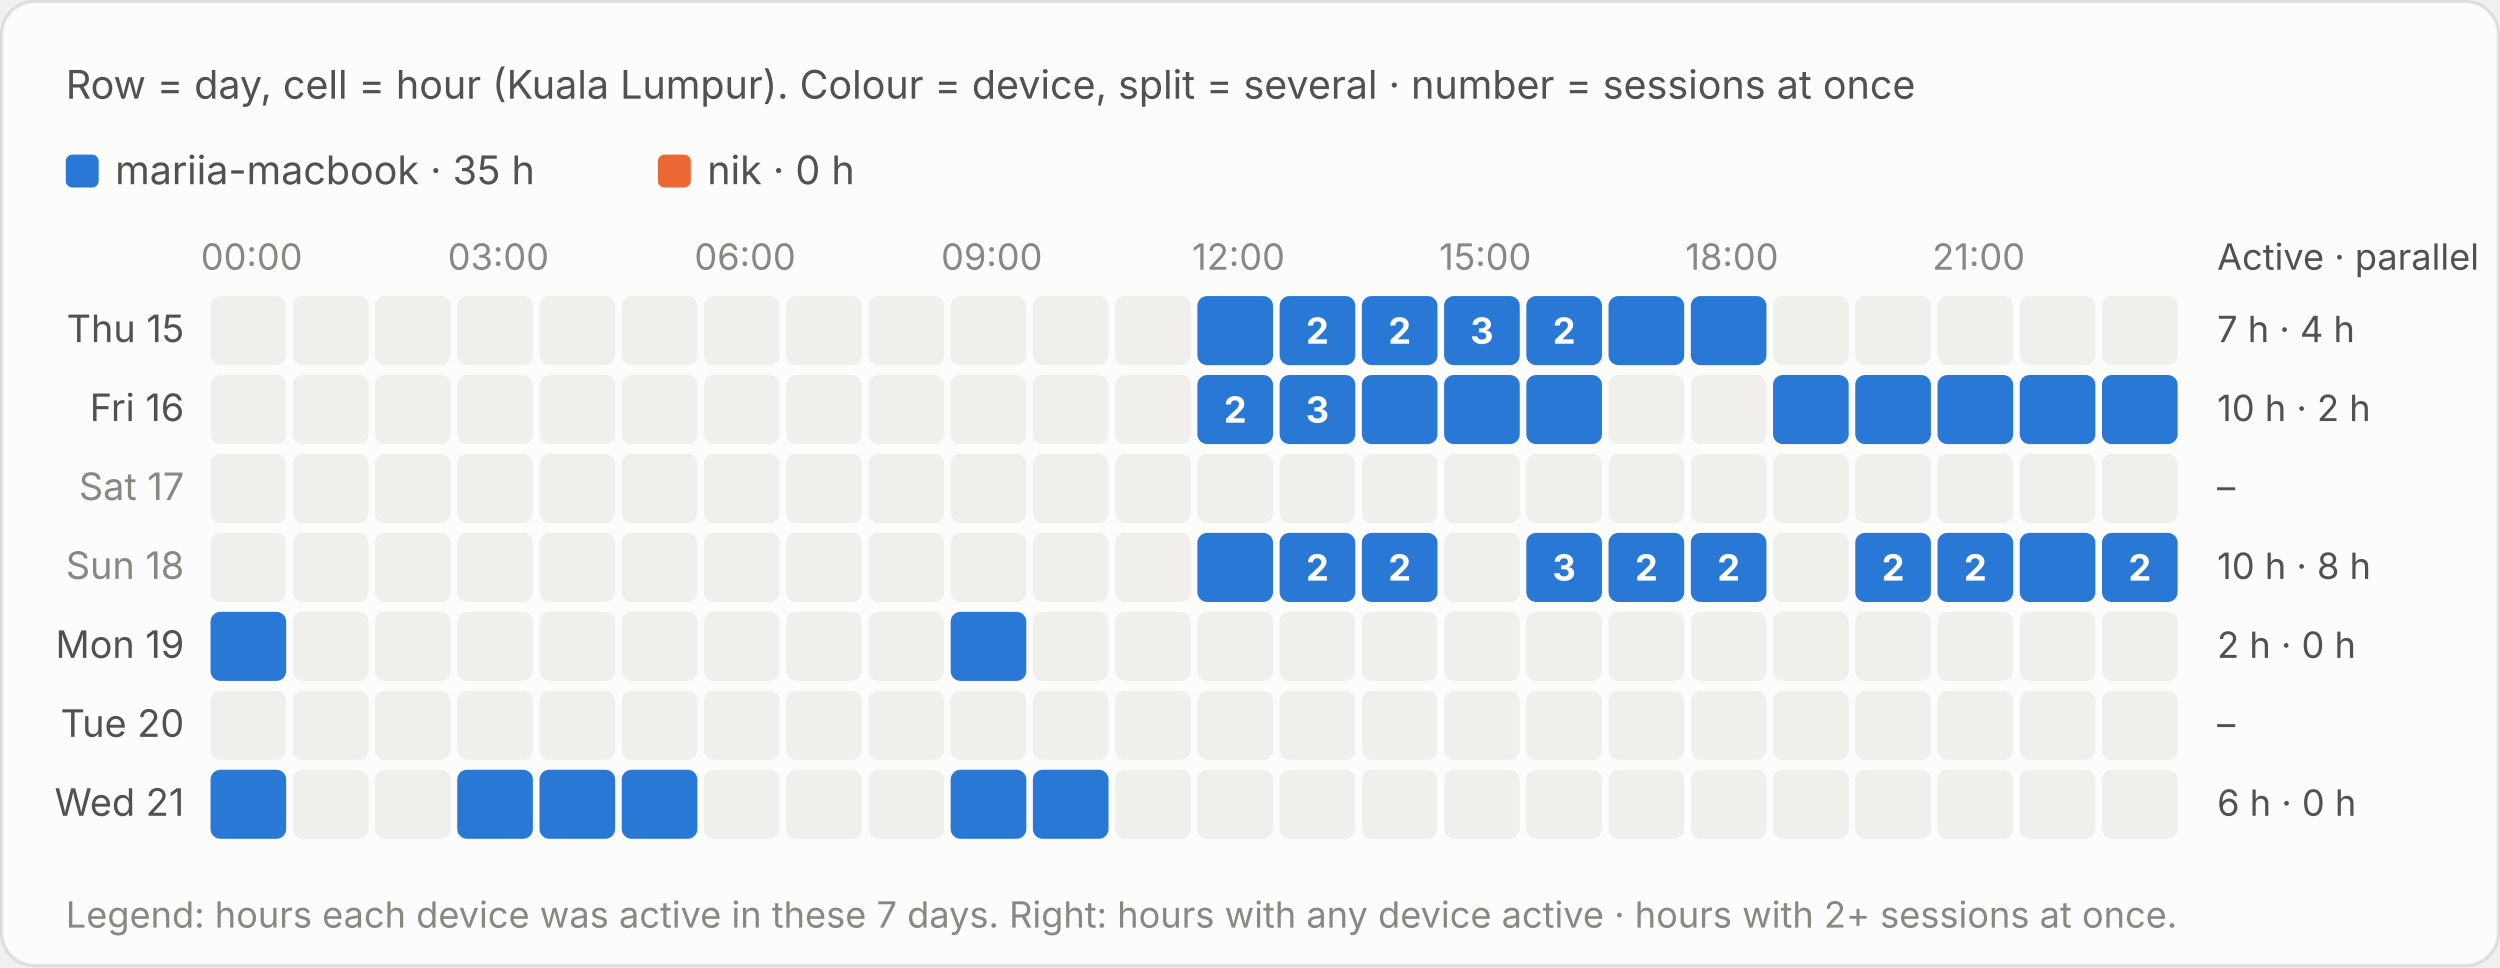
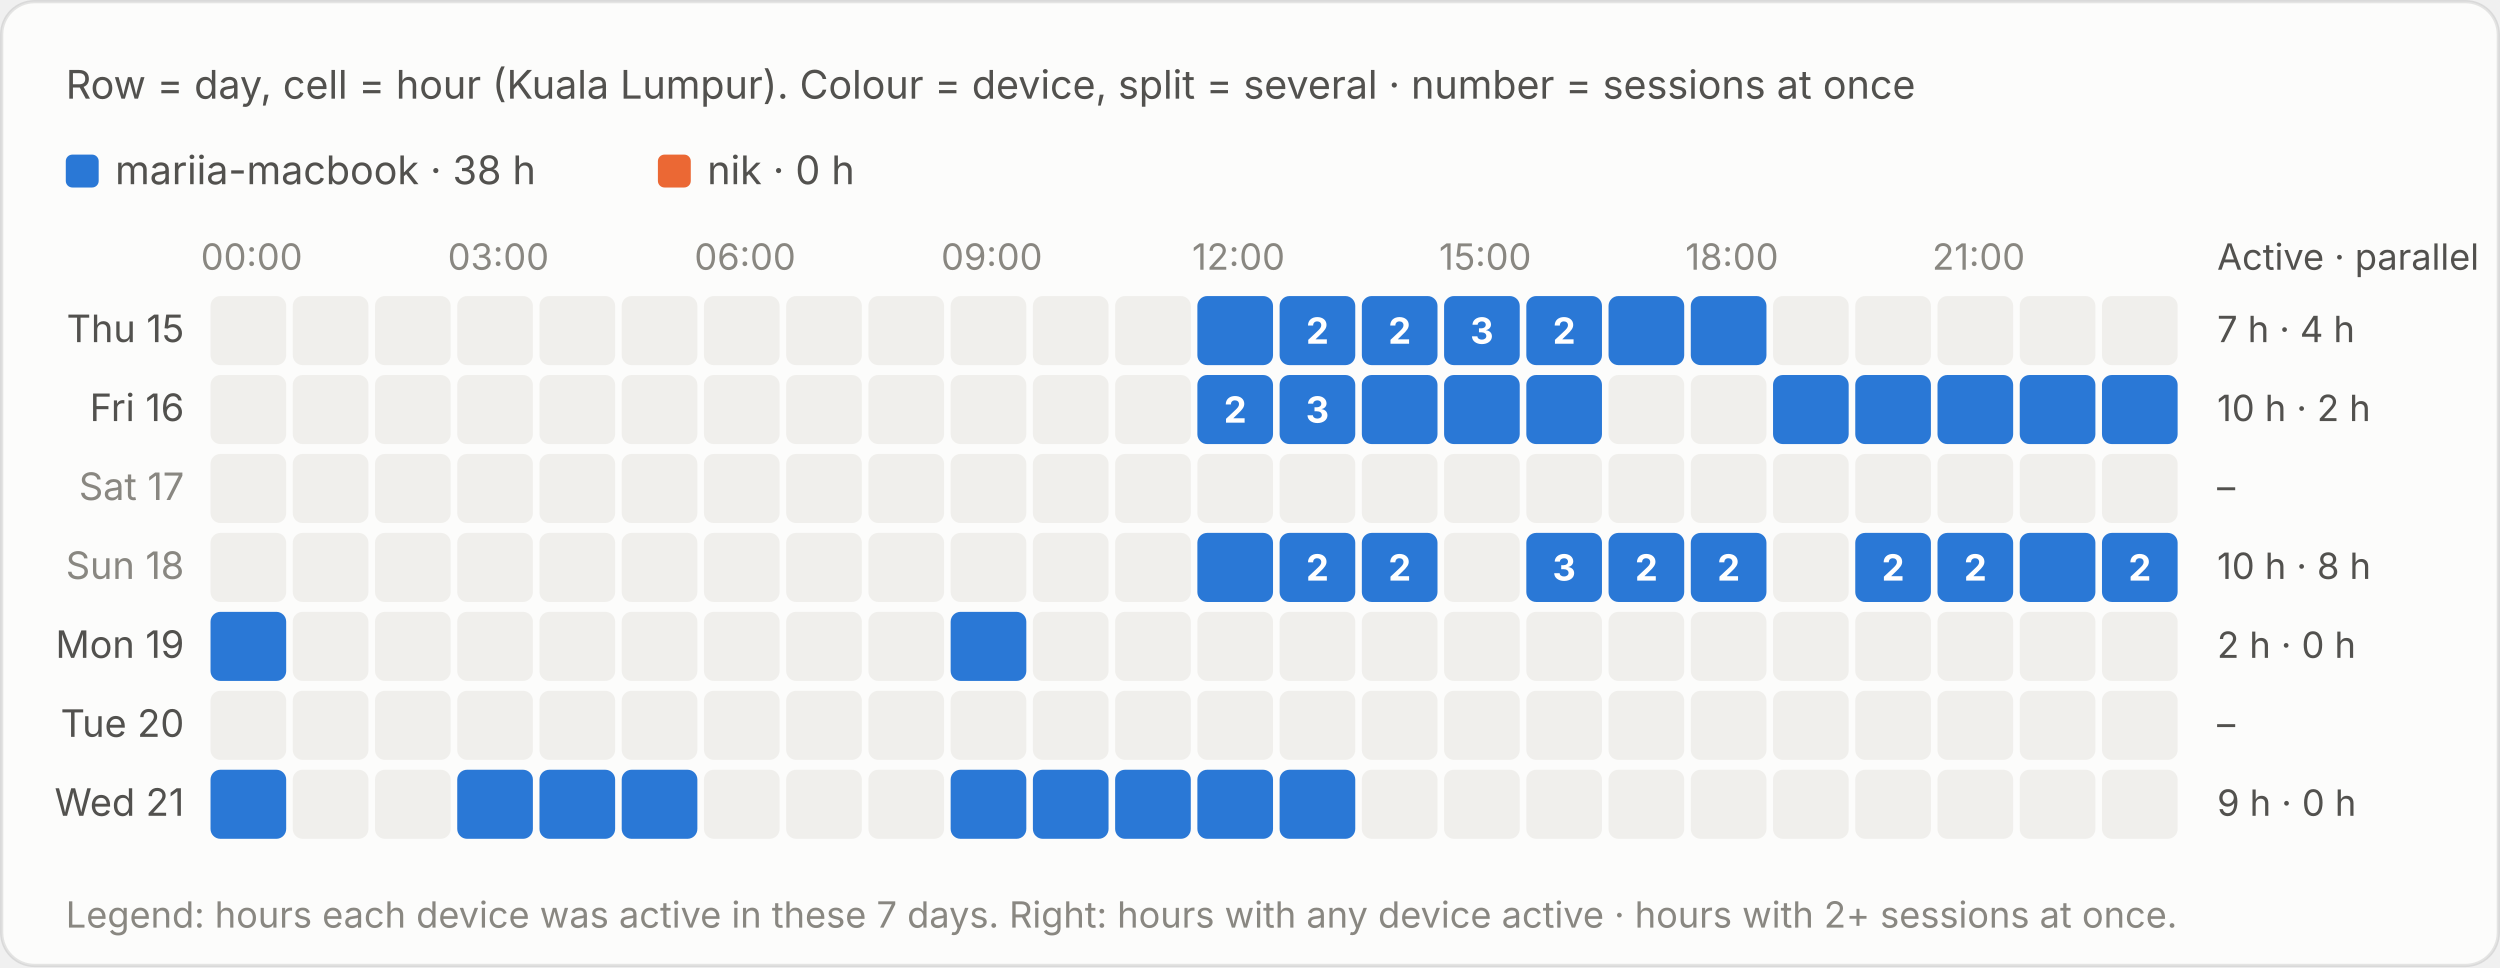
<svg xmlns="http://www.w3.org/2000/svg" viewBox="0 0 760 294" width="760" height="294" role="img" aria-label="Row = day, cell = hour (Kuala Lumpur). Colour = device, split = several · number = sessions at once">
  <style>text{font-family:system-ui,-apple-system,"Segoe UI",sans-serif;font-variant-numeric:tabular-nums}.bg{fill:#fcfcfb;stroke:rgba(11,11,11,.10)}.tp{fill:#0b0b0b}.ts{fill:#52514e}.tm{fill:#898781}.grid{stroke:#e1e0d9;stroke-width:1}.base{stroke:#c3c2b7;stroke-width:1}.so{fill:#b5b3ad}.lo{stroke:#b5b3ad}.qe{fill:#f0efec}.ring{stroke:#fcfcfb}.area{fill-opacity:.1}.s0{fill:#2a78d6}.l0{stroke:#2a78d6}.s1{fill:#eb6834}.l1{stroke:#eb6834}.s2{fill:#1baf7a}.l2{stroke:#1baf7a}.s3{fill:#eda100}.l3{stroke:#eda100}.s4{fill:#e87ba4}.l4{stroke:#e87ba4}.s5{fill:#008300}.l5{stroke:#008300}.s6{fill:#4a3aa7}.l6{stroke:#4a3aa7}.s7{fill:#e34948}.l7{stroke:#e34948}.q0{fill:#cde2fb}.q1{fill:#9ec5f4}.q2{fill:#6da7ec}.q3{fill:#3987e5}.q4{fill:#256abf}.q5{fill:#184f95}.q6{fill:#0d366b}.r0{fill:#f8d4d4}.r1{fill:#ec8f8f}.r2{fill:#c42f2f}.a0{fill:#fbe3e3}.a1{fill:#f5b8b8}.a2{fill:#ec8f8f}.a3{fill:#d65252}.a4{fill:#a82525}.tq0{fill:#0b0b0b}.tq1{fill:#0b0b0b}.tq2{fill:#0b0b0b}.tq3{fill:#ffffff}.tq4{fill:#ffffff}.tq5{fill:#ffffff}.tq6{fill:#ffffff}.tr0{fill:#0b0b0b}.tr1{fill:#0b0b0b}.tr2{fill:#ffffff}.ta0{fill:#0b0b0b}.ta1{fill:#0b0b0b}.ta2{fill:#0b0b0b}.ta3{fill:#ffffff}.ta4{fill:#ffffff}.tw{fill:#ffffff}@media (prefers-color-scheme:dark){.bg{fill:#1a1a19;stroke:rgba(255,255,255,.10)}.tp{fill:#fff}.ts{fill:#c3c2b7}.tm{fill:#898781}.grid{stroke:#2c2c2a}.base{stroke:#383835}.so{fill:#5c5b57}.lo{stroke:#5c5b57}.qe{fill:#262624}.ring{stroke:#1a1a19}.s0{fill:#3987e5}.l0{stroke:#3987e5}.s1{fill:#d95926}.l1{stroke:#d95926}.s2{fill:#199e70}.l2{stroke:#199e70}.s3{fill:#c98500}.l3{stroke:#c98500}.s4{fill:#d55181}.l4{stroke:#d55181}.s5{fill:#008300}.l5{stroke:#008300}.s6{fill:#9085e9}.l6{stroke:#9085e9}.s7{fill:#e66767}.l7{stroke:#e66767}.q0{fill:#16263a}.q1{fill:#123a66}.q2{fill:#184f95}.q3{fill:#256abf}.q4{fill:#3987e5}.q5{fill:#6da7ec}.q6{fill:#b7d3f6}.r0{fill:#4a2023}.r1{fill:#8c2c2f}.r2{fill:#e25555}.a0{fill:#3a1a1c}.a1{fill:#5e2427}.a2{fill:#8c2c2f}.a3{fill:#c43c3f}.a4{fill:#f07070}.tq0{fill:#ffffff}.tq1{fill:#ffffff}.tq2{fill:#ffffff}.tq3{fill:#ffffff}.tq4{fill:#ffffff}.tq5{fill:#0b0b0b}.tq6{fill:#0b0b0b}.tr0{fill:#ffffff}.tr1{fill:#ffffff}.tr2{fill:#ffffff}.ta0{fill:#ffffff}.ta1{fill:#ffffff}.ta2{fill:#ffffff}.ta3{fill:#ffffff}.ta4{fill:#0b0b0b}.tw{fill:#ffffff}}</style>
  <rect class="bg" x=".5" y=".5" width="759" height="293" rx="10" />
  <text class="ts" x="20" y="30" font-size="12">Row = day, cell = hour (Kuala Lumpur). Colour = device, split = several · number = sessions at once</text>
  <g transform="translate(0,-20)">
    <rect class="s0" x="20.0" y="67" width="10" height="10" rx="2" />
-     <text class="ts" x="35.0" y="76" font-size="12">mariia-macbook · 35 h</text>
+     <text class="ts" x="35.0" y="76" font-size="12">mariia-macbook · 38 h</text>
    <rect class="s1" x="200.0" y="67" width="10" height="10" rx="2" />
    <text class="ts" x="215.0" y="76" font-size="12">nik · 0 h</text>
    <text class="tm" x="76.5" y="102" font-size="11" text-anchor="middle">00:00</text>
    <text class="tm" x="151.5" y="102" font-size="11" text-anchor="middle">03:00</text>
    <text class="tm" x="226.5" y="102" font-size="11" text-anchor="middle">06:00</text>
    <text class="tm" x="301.5" y="102" font-size="11" text-anchor="middle">09:00</text>
    <text class="tm" x="376.5" y="102" font-size="11" text-anchor="middle">12:00</text>
    <text class="tm" x="451.5" y="102" font-size="11" text-anchor="middle">15:00</text>
    <text class="tm" x="526.5" y="102" font-size="11" text-anchor="middle">18:00</text>
    <text class="tm" x="601.5" y="102" font-size="11" text-anchor="middle">21:00</text>
    <text class="ts" x="674" y="102" font-size="11">Active · parallel</text>
    <text class="ts" x="56" y="124.0" font-size="11.5" text-anchor="end">Thu 15</text>
    <rect class="qe" x="64.0" y="110" width="23" height="21" rx="3" />
    <rect class="qe" x="89.0" y="110" width="23" height="21" rx="3" />
    <rect class="qe" x="114.0" y="110" width="23" height="21" rx="3" />
    <rect class="qe" x="139.0" y="110" width="23" height="21" rx="3" />
    <rect class="qe" x="164.0" y="110" width="23" height="21" rx="3" />
    <rect class="qe" x="189.0" y="110" width="23" height="21" rx="3" />
    <rect class="qe" x="214.0" y="110" width="23" height="21" rx="3" />
    <rect class="qe" x="239.0" y="110" width="23" height="21" rx="3" />
    <rect class="qe" x="264.0" y="110" width="23" height="21" rx="3" />
    <rect class="qe" x="289.0" y="110" width="23" height="21" rx="3" />
    <rect class="qe" x="314.0" y="110" width="23" height="21" rx="3" />
    <rect class="qe" x="339.0" y="110" width="23" height="21" rx="3" />
    <rect class="s0" x="364.0" y="110" width="23.0" height="21" rx="3" />
    <rect x="364.0" y="110" width="23" height="21" fill="transparent" />
    <rect class="s0" x="389.0" y="110" width="23.0" height="21" rx="3" />
    <rect x="389.0" y="110" width="23" height="21" fill="transparent" />
    <text class="tw" x="400.5" y="124.5" font-size="11" font-weight="700" text-anchor="middle">2</text>
    <rect class="s0" x="414.0" y="110" width="23.0" height="21" rx="3" />
    <rect x="414.0" y="110" width="23" height="21" fill="transparent" />
    <text class="tw" x="425.5" y="124.5" font-size="11" font-weight="700" text-anchor="middle">2</text>
    <rect class="s0" x="439.0" y="110" width="23.0" height="21" rx="3" />
    <rect x="439.0" y="110" width="23" height="21" fill="transparent" />
    <text class="tw" x="450.5" y="124.5" font-size="11" font-weight="700" text-anchor="middle">3</text>
    <rect class="s0" x="464.0" y="110" width="23.0" height="21" rx="3" />
    <rect x="464.0" y="110" width="23" height="21" fill="transparent" />
    <text class="tw" x="475.5" y="124.5" font-size="11" font-weight="700" text-anchor="middle">2</text>
    <rect class="s0" x="489.0" y="110" width="23.0" height="21" rx="3" />
    <rect x="489.0" y="110" width="23" height="21" fill="transparent" />
    <rect class="s0" x="514.0" y="110" width="23.0" height="21" rx="3" />
    <rect x="514.0" y="110" width="23" height="21" fill="transparent" />
    <rect class="qe" x="539.0" y="110" width="23" height="21" rx="3" />
    <rect class="qe" x="564.0" y="110" width="23" height="21" rx="3" />
    <rect class="qe" x="589.0" y="110" width="23" height="21" rx="3" />
    <rect class="qe" x="614.0" y="110" width="23" height="21" rx="3" />
    <rect class="qe" x="639.0" y="110" width="23" height="21" rx="3" />
    <text class="ts" x="674" y="124.0" font-size="11">7 h · 4 h</text>
    <text class="ts" x="56" y="148.0" font-size="11.5" text-anchor="end">Fri 16</text>
    <rect class="qe" x="64.0" y="134" width="23" height="21" rx="3" />
    <rect class="qe" x="89.0" y="134" width="23" height="21" rx="3" />
    <rect class="qe" x="114.0" y="134" width="23" height="21" rx="3" />
    <rect class="qe" x="139.0" y="134" width="23" height="21" rx="3" />
    <rect class="qe" x="164.0" y="134" width="23" height="21" rx="3" />
    <rect class="qe" x="189.0" y="134" width="23" height="21" rx="3" />
    <rect class="qe" x="214.0" y="134" width="23" height="21" rx="3" />
    <rect class="qe" x="239.0" y="134" width="23" height="21" rx="3" />
    <rect class="qe" x="264.0" y="134" width="23" height="21" rx="3" />
    <rect class="qe" x="289.0" y="134" width="23" height="21" rx="3" />
    <rect class="qe" x="314.0" y="134" width="23" height="21" rx="3" />
    <rect class="qe" x="339.0" y="134" width="23" height="21" rx="3" />
    <rect class="s0" x="364.0" y="134" width="23.0" height="21" rx="3" />
    <rect x="364.0" y="134" width="23" height="21" fill="transparent" />
    <text class="tw" x="375.5" y="148.5" font-size="11" font-weight="700" text-anchor="middle">2</text>
    <rect class="s0" x="389.0" y="134" width="23.0" height="21" rx="3" />
    <rect x="389.0" y="134" width="23" height="21" fill="transparent" />
    <text class="tw" x="400.5" y="148.5" font-size="11" font-weight="700" text-anchor="middle">3</text>
    <rect class="s0" x="414.0" y="134" width="23.0" height="21" rx="3" />
    <rect x="414.0" y="134" width="23" height="21" fill="transparent" />
    <rect class="s0" x="439.0" y="134" width="23.0" height="21" rx="3" />
    <rect x="439.0" y="134" width="23" height="21" fill="transparent" />
    <rect class="s0" x="464.0" y="134" width="23.0" height="21" rx="3" />
    <rect x="464.0" y="134" width="23" height="21" fill="transparent" />
    <rect class="qe" x="489.0" y="134" width="23" height="21" rx="3" />
    <rect class="qe" x="514.0" y="134" width="23" height="21" rx="3" />
    <rect class="s0" x="539.0" y="134" width="23.0" height="21" rx="3" />
    <rect x="539.0" y="134" width="23" height="21" fill="transparent" />
    <rect class="s0" x="564.0" y="134" width="23.0" height="21" rx="3" />
    <rect x="564.0" y="134" width="23" height="21" fill="transparent" />
    <rect class="s0" x="589.0" y="134" width="23.0" height="21" rx="3" />
    <rect x="589.0" y="134" width="23" height="21" fill="transparent" />
    <rect class="s0" x="614.0" y="134" width="23.0" height="21" rx="3" />
    <rect x="614.0" y="134" width="23" height="21" fill="transparent" />
    <rect class="s0" x="639.0" y="134" width="23.0" height="21" rx="3" />
    <rect x="639.0" y="134" width="23" height="21" fill="transparent" />
    <text class="ts" x="674" y="148.0" font-size="11">10 h · 2 h</text>
    <text class="tm" x="56" y="172.0" font-size="11.5" text-anchor="end">Sat 17</text>
    <rect class="qe" x="64.0" y="158" width="23" height="21" rx="3" />
    <rect class="qe" x="89.0" y="158" width="23" height="21" rx="3" />
    <rect class="qe" x="114.0" y="158" width="23" height="21" rx="3" />
    <rect class="qe" x="139.0" y="158" width="23" height="21" rx="3" />
    <rect class="qe" x="164.0" y="158" width="23" height="21" rx="3" />
    <rect class="qe" x="189.0" y="158" width="23" height="21" rx="3" />
    <rect class="qe" x="214.0" y="158" width="23" height="21" rx="3" />
    <rect class="qe" x="239.0" y="158" width="23" height="21" rx="3" />
    <rect class="qe" x="264.0" y="158" width="23" height="21" rx="3" />
    <rect class="qe" x="289.0" y="158" width="23" height="21" rx="3" />
    <rect class="qe" x="314.0" y="158" width="23" height="21" rx="3" />
    <rect class="qe" x="339.0" y="158" width="23" height="21" rx="3" />
    <rect class="qe" x="364.0" y="158" width="23" height="21" rx="3" />
    <rect class="qe" x="389.0" y="158" width="23" height="21" rx="3" />
    <rect class="qe" x="414.0" y="158" width="23" height="21" rx="3" />
    <rect class="qe" x="439.0" y="158" width="23" height="21" rx="3" />
    <rect class="qe" x="464.0" y="158" width="23" height="21" rx="3" />
    <rect class="qe" x="489.0" y="158" width="23" height="21" rx="3" />
    <rect class="qe" x="514.0" y="158" width="23" height="21" rx="3" />
    <rect class="qe" x="539.0" y="158" width="23" height="21" rx="3" />
    <rect class="qe" x="564.0" y="158" width="23" height="21" rx="3" />
    <rect class="qe" x="589.0" y="158" width="23" height="21" rx="3" />
    <rect class="qe" x="614.0" y="158" width="23" height="21" rx="3" />
    <rect class="qe" x="639.0" y="158" width="23" height="21" rx="3" />
    <text class="ts" x="674" y="172.0" font-size="11">–</text>
    <text class="tm" x="56" y="196.0" font-size="11.5" text-anchor="end">Sun 18</text>
    <rect class="qe" x="64.0" y="182" width="23" height="21" rx="3" />
    <rect class="qe" x="89.0" y="182" width="23" height="21" rx="3" />
    <rect class="qe" x="114.0" y="182" width="23" height="21" rx="3" />
    <rect class="qe" x="139.0" y="182" width="23" height="21" rx="3" />
    <rect class="qe" x="164.0" y="182" width="23" height="21" rx="3" />
    <rect class="qe" x="189.0" y="182" width="23" height="21" rx="3" />
    <rect class="qe" x="214.0" y="182" width="23" height="21" rx="3" />
    <rect class="qe" x="239.0" y="182" width="23" height="21" rx="3" />
    <rect class="qe" x="264.0" y="182" width="23" height="21" rx="3" />
    <rect class="qe" x="289.0" y="182" width="23" height="21" rx="3" />
    <rect class="qe" x="314.0" y="182" width="23" height="21" rx="3" />
    <rect class="qe" x="339.0" y="182" width="23" height="21" rx="3" />
    <rect class="s0" x="364.0" y="182" width="23.0" height="21" rx="3" />
    <rect x="364.0" y="182" width="23" height="21" fill="transparent" />
    <rect class="s0" x="389.0" y="182" width="23.0" height="21" rx="3" />
    <rect x="389.0" y="182" width="23" height="21" fill="transparent" />
    <text class="tw" x="400.5" y="196.5" font-size="11" font-weight="700" text-anchor="middle">2</text>
    <rect class="s0" x="414.0" y="182" width="23.0" height="21" rx="3" />
    <rect x="414.0" y="182" width="23" height="21" fill="transparent" />
    <text class="tw" x="425.5" y="196.5" font-size="11" font-weight="700" text-anchor="middle">2</text>
    <rect class="qe" x="439.0" y="182" width="23" height="21" rx="3" />
    <rect class="s0" x="464.0" y="182" width="23.0" height="21" rx="3" />
    <rect x="464.0" y="182" width="23" height="21" fill="transparent" />
    <text class="tw" x="475.5" y="196.5" font-size="11" font-weight="700" text-anchor="middle">3</text>
    <rect class="s0" x="489.0" y="182" width="23.0" height="21" rx="3" />
    <rect x="489.0" y="182" width="23" height="21" fill="transparent" />
    <text class="tw" x="500.5" y="196.5" font-size="11" font-weight="700" text-anchor="middle">2</text>
    <rect class="s0" x="514.0" y="182" width="23.0" height="21" rx="3" />
    <rect x="514.0" y="182" width="23" height="21" fill="transparent" />
    <text class="tw" x="525.5" y="196.5" font-size="11" font-weight="700" text-anchor="middle">2</text>
    <rect class="qe" x="539.0" y="182" width="23" height="21" rx="3" />
    <rect class="s0" x="564.0" y="182" width="23.0" height="21" rx="3" />
    <rect x="564.0" y="182" width="23" height="21" fill="transparent" />
    <text class="tw" x="575.5" y="196.5" font-size="11" font-weight="700" text-anchor="middle">2</text>
    <rect class="s0" x="589.0" y="182" width="23.0" height="21" rx="3" />
    <rect x="589.0" y="182" width="23" height="21" fill="transparent" />
    <text class="tw" x="600.5" y="196.5" font-size="11" font-weight="700" text-anchor="middle">2</text>
    <rect class="s0" x="614.0" y="182" width="23.0" height="21" rx="3" />
    <rect x="614.0" y="182" width="23" height="21" fill="transparent" />
    <rect class="s0" x="639.0" y="182" width="23.0" height="21" rx="3" />
    <rect x="639.0" y="182" width="23" height="21" fill="transparent" />
    <text class="tw" x="650.5" y="196.5" font-size="11" font-weight="700" text-anchor="middle">2</text>
    <text class="ts" x="674" y="196.0" font-size="11">10 h · 8 h</text>
    <text class="ts" x="56" y="220.0" font-size="11.5" text-anchor="end">Mon 19</text>
    <rect class="s0" x="64.0" y="206" width="23.0" height="21" rx="3" />
    <rect x="64.0" y="206" width="23" height="21" fill="transparent" />
    <rect class="qe" x="89.0" y="206" width="23" height="21" rx="3" />
    <rect class="qe" x="114.0" y="206" width="23" height="21" rx="3" />
    <rect class="qe" x="139.0" y="206" width="23" height="21" rx="3" />
    <rect class="qe" x="164.0" y="206" width="23" height="21" rx="3" />
    <rect class="qe" x="189.0" y="206" width="23" height="21" rx="3" />
    <rect class="qe" x="214.0" y="206" width="23" height="21" rx="3" />
    <rect class="qe" x="239.0" y="206" width="23" height="21" rx="3" />
    <rect class="qe" x="264.0" y="206" width="23" height="21" rx="3" />
    <rect class="s0" x="289.0" y="206" width="23.0" height="21" rx="3" />
    <rect x="289.0" y="206" width="23" height="21" fill="transparent" />
    <rect class="qe" x="314.0" y="206" width="23" height="21" rx="3" />
    <rect class="qe" x="339.0" y="206" width="23" height="21" rx="3" />
    <rect class="qe" x="364.0" y="206" width="23" height="21" rx="3" />
    <rect class="qe" x="389.0" y="206" width="23" height="21" rx="3" />
    <rect class="qe" x="414.0" y="206" width="23" height="21" rx="3" />
    <rect class="qe" x="439.0" y="206" width="23" height="21" rx="3" />
    <rect class="qe" x="464.0" y="206" width="23" height="21" rx="3" />
    <rect class="qe" x="489.0" y="206" width="23" height="21" rx="3" />
    <rect class="qe" x="514.0" y="206" width="23" height="21" rx="3" />
    <rect class="qe" x="539.0" y="206" width="23" height="21" rx="3" />
    <rect class="qe" x="564.0" y="206" width="23" height="21" rx="3" />
    <rect class="qe" x="589.0" y="206" width="23" height="21" rx="3" />
    <rect class="qe" x="614.0" y="206" width="23" height="21" rx="3" />
    <rect class="qe" x="639.0" y="206" width="23" height="21" rx="3" />
    <text class="ts" x="674" y="220.0" font-size="11">2 h · 0 h</text>
    <text class="ts" x="56" y="244.0" font-size="11.5" text-anchor="end">Tue 20</text>
    <rect class="qe" x="64.0" y="230" width="23" height="21" rx="3" />
    <rect class="qe" x="89.0" y="230" width="23" height="21" rx="3" />
    <rect class="qe" x="114.0" y="230" width="23" height="21" rx="3" />
    <rect class="qe" x="139.0" y="230" width="23" height="21" rx="3" />
    <rect class="qe" x="164.0" y="230" width="23" height="21" rx="3" />
    <rect class="qe" x="189.0" y="230" width="23" height="21" rx="3" />
    <rect class="qe" x="214.0" y="230" width="23" height="21" rx="3" />
    <rect class="qe" x="239.0" y="230" width="23" height="21" rx="3" />
    <rect class="qe" x="264.0" y="230" width="23" height="21" rx="3" />
    <rect class="qe" x="289.0" y="230" width="23" height="21" rx="3" />
    <rect class="qe" x="314.0" y="230" width="23" height="21" rx="3" />
    <rect class="qe" x="339.0" y="230" width="23" height="21" rx="3" />
    <rect class="qe" x="364.0" y="230" width="23" height="21" rx="3" />
    <rect class="qe" x="389.0" y="230" width="23" height="21" rx="3" />
    <rect class="qe" x="414.0" y="230" width="23" height="21" rx="3" />
    <rect class="qe" x="439.0" y="230" width="23" height="21" rx="3" />
    <rect class="qe" x="464.0" y="230" width="23" height="21" rx="3" />
    <rect class="qe" x="489.0" y="230" width="23" height="21" rx="3" />
    <rect class="qe" x="514.0" y="230" width="23" height="21" rx="3" />
    <rect class="qe" x="539.0" y="230" width="23" height="21" rx="3" />
    <rect class="qe" x="564.0" y="230" width="23" height="21" rx="3" />
    <rect class="qe" x="589.0" y="230" width="23" height="21" rx="3" />
    <rect class="qe" x="614.0" y="230" width="23" height="21" rx="3" />
    <rect class="qe" x="639.0" y="230" width="23" height="21" rx="3" />
    <text class="ts" x="674" y="244.0" font-size="11">–</text>
    <text class="ts" x="56" y="268.0" font-size="11.5" text-anchor="end">Wed 21</text>
    <rect class="s0" x="64.0" y="254" width="23.0" height="21" rx="3" />
    <rect x="64.0" y="254" width="23" height="21" fill="transparent" />
    <rect class="qe" x="89.0" y="254" width="23" height="21" rx="3" />
    <rect class="qe" x="114.0" y="254" width="23" height="21" rx="3" />
    <rect class="s0" x="139.0" y="254" width="23.0" height="21" rx="3" />
    <rect x="139.0" y="254" width="23" height="21" fill="transparent" />
    <rect class="s0" x="164.0" y="254" width="23.0" height="21" rx="3" />
    <rect x="164.0" y="254" width="23" height="21" fill="transparent" />
    <rect class="s0" x="189.0" y="254" width="23.0" height="21" rx="3" />
    <rect x="189.0" y="254" width="23" height="21" fill="transparent" />
    <rect class="qe" x="214.0" y="254" width="23" height="21" rx="3" />
    <rect class="qe" x="239.0" y="254" width="23" height="21" rx="3" />
    <rect class="qe" x="264.0" y="254" width="23" height="21" rx="3" />
    <rect class="s0" x="289.0" y="254" width="23.0" height="21" rx="3" />
    <rect x="289.0" y="254" width="23" height="21" fill="transparent" />
    <rect class="s0" x="314.0" y="254" width="23.0" height="21" rx="3" />
    <rect x="314.0" y="254" width="23" height="21" fill="transparent" />
-     <rect class="qe" x="339.0" y="254" width="23" height="21" rx="3" />
-     <rect class="qe" x="364.0" y="254" width="23" height="21" rx="3" />
-     <rect class="qe" x="389.0" y="254" width="23" height="21" rx="3" />
+     <rect class="s0" x="339.0" y="254" width="23.0" height="21" rx="3" />
+     <rect x="339.0" y="254" width="23" height="21" fill="transparent" />
+     <rect class="s0" x="364.0" y="254" width="23.0" height="21" rx="3" />
+     <rect x="364.0" y="254" width="23" height="21" fill="transparent" />
+     <rect class="s0" x="389.0" y="254" width="23.0" height="21" rx="3" />
+     <rect x="389.0" y="254" width="23" height="21" fill="transparent" />
    <rect class="qe" x="414.0" y="254" width="23" height="21" rx="3" />
    <rect class="qe" x="439.0" y="254" width="23" height="21" rx="3" />
    <rect class="qe" x="464.0" y="254" width="23" height="21" rx="3" />
    <rect class="qe" x="489.0" y="254" width="23" height="21" rx="3" />
    <rect class="qe" x="514.0" y="254" width="23" height="21" rx="3" />
    <rect class="qe" x="539.0" y="254" width="23" height="21" rx="3" />
    <rect class="qe" x="564.0" y="254" width="23" height="21" rx="3" />
    <rect class="qe" x="589.0" y="254" width="23" height="21" rx="3" />
    <rect class="qe" x="614.0" y="254" width="23" height="21" rx="3" />
    <rect class="qe" x="639.0" y="254" width="23" height="21" rx="3" />
-     <text class="ts" x="674" y="268.0" font-size="11">6 h · 0 h</text>
+     <text class="ts" x="674" y="268.0" font-size="11">9 h · 0 h</text>
    <text class="tm" x="20" y="302" font-size="11">Legend: hours each device was active in these 7 days. Right: hours with any device active · hours with 2+ sessions at once.</text>
  </g>
</svg>
